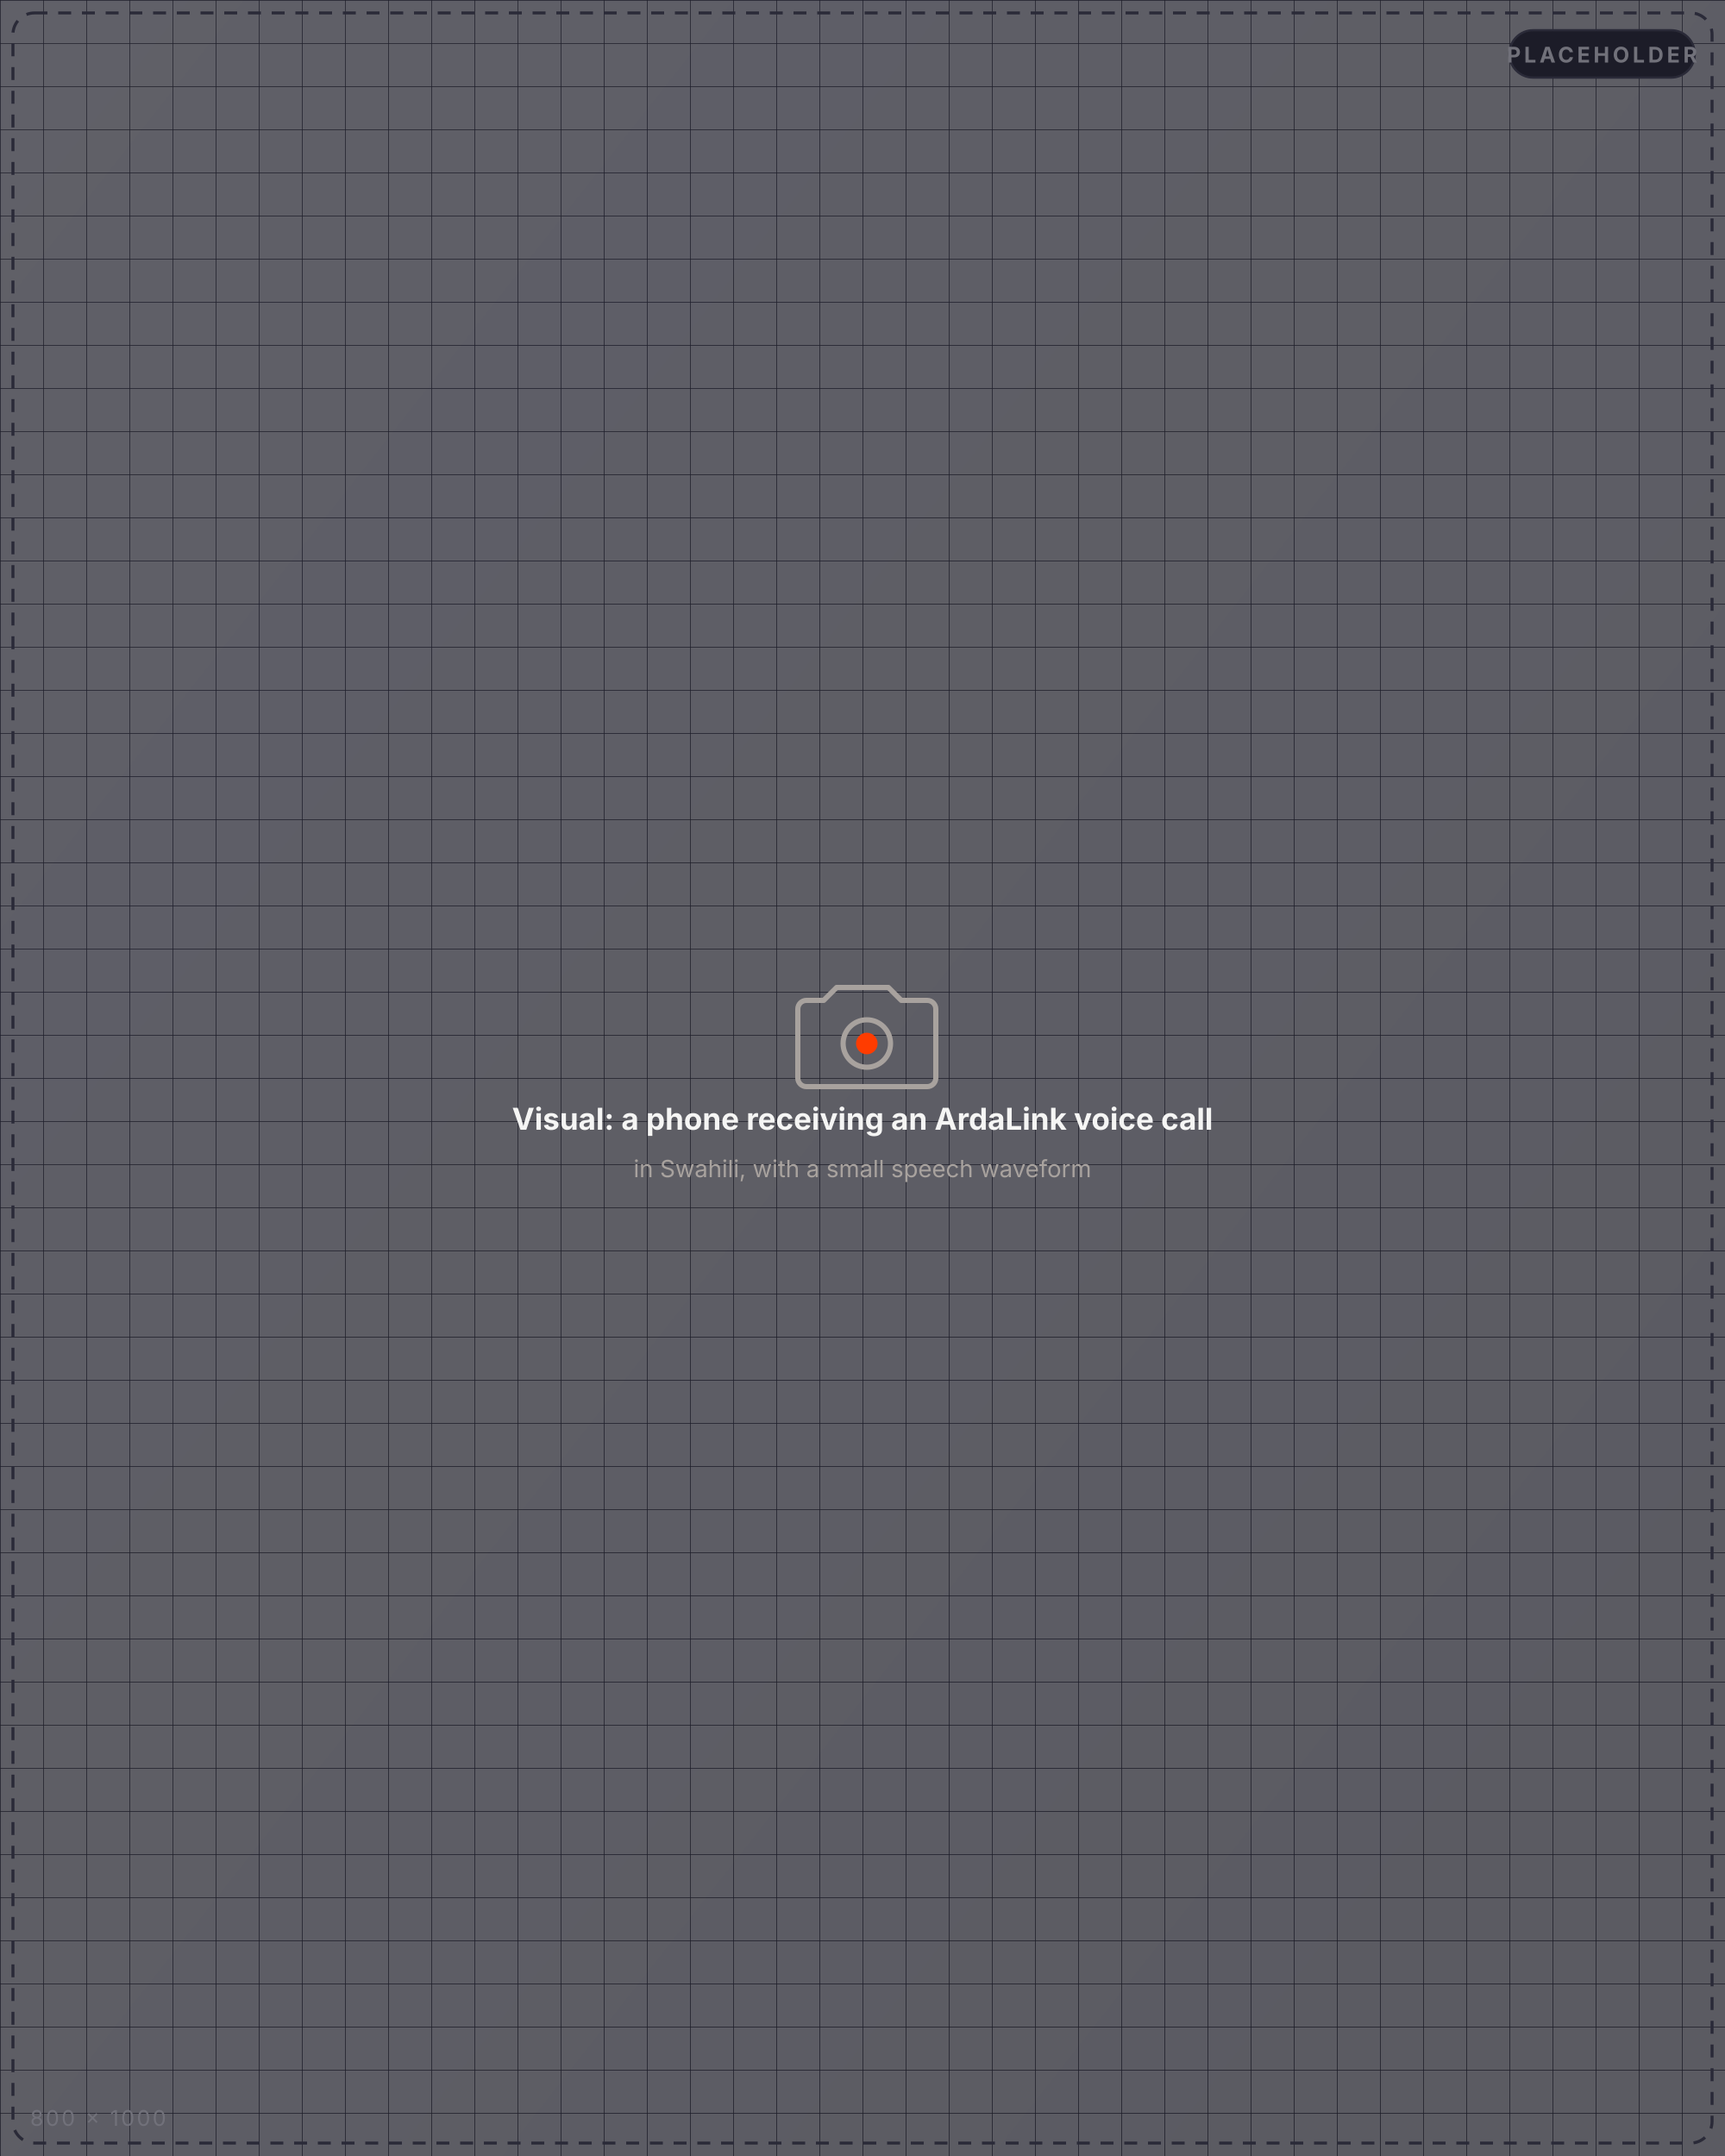
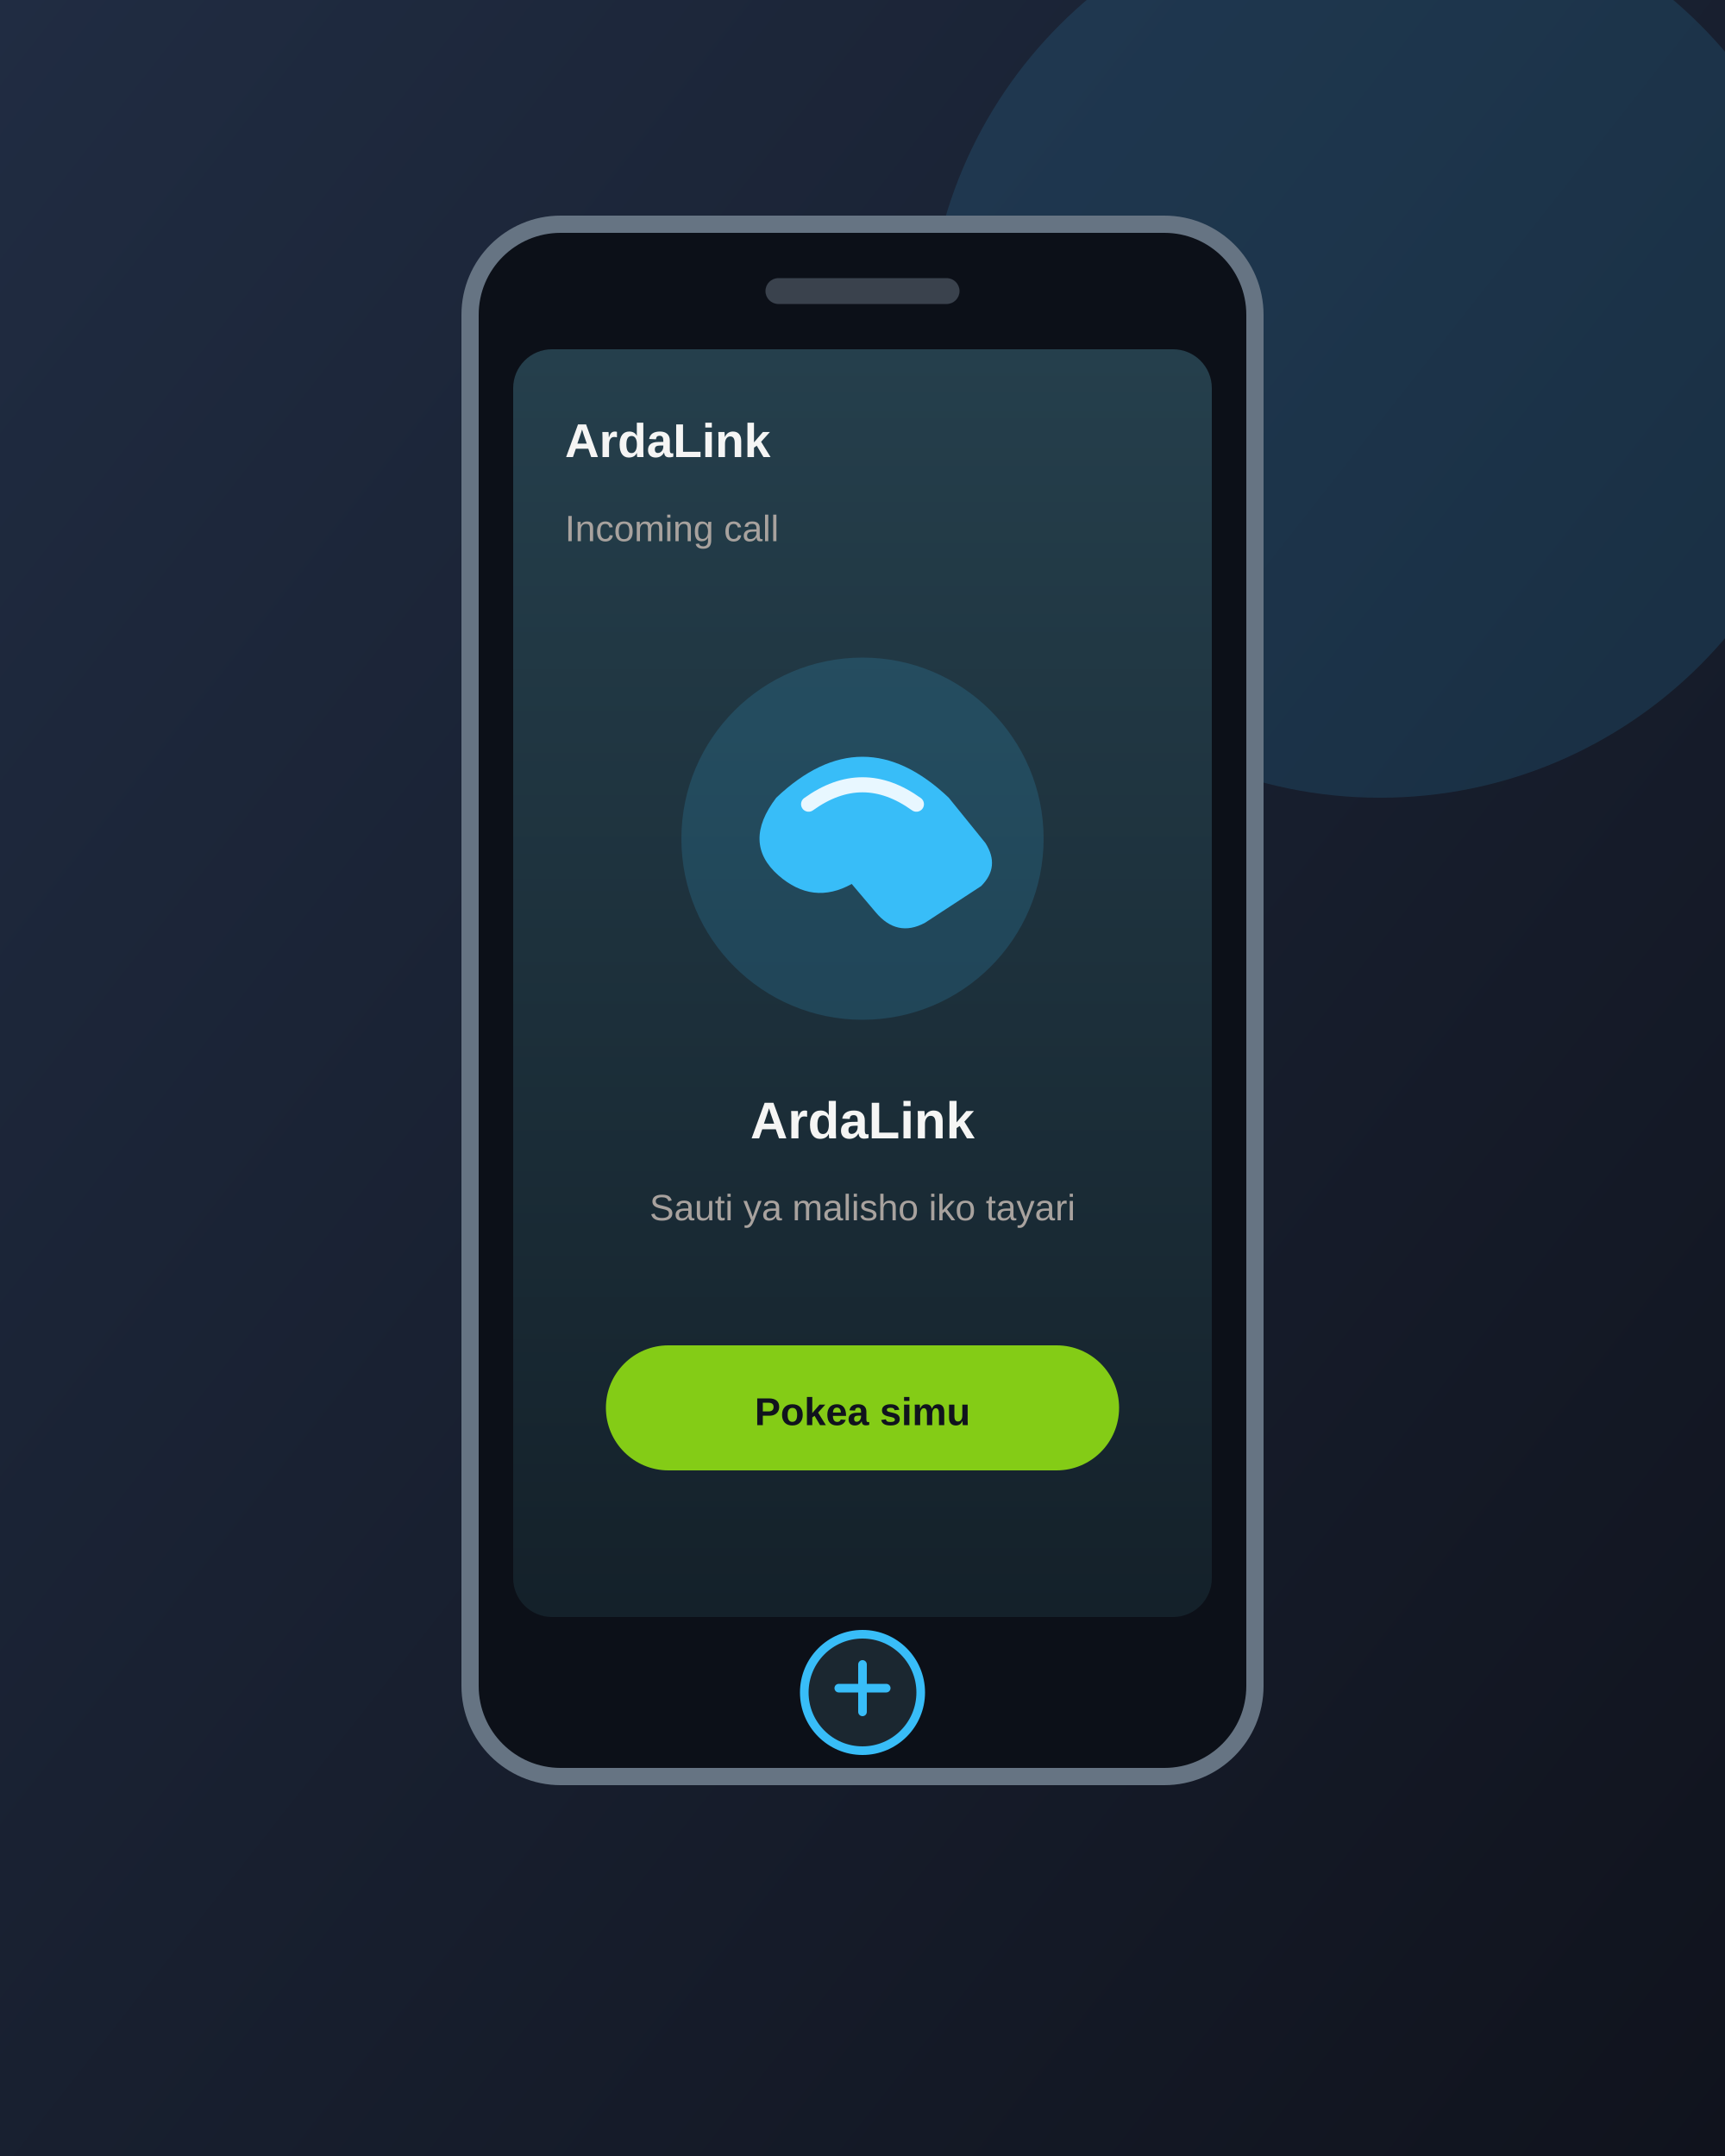
<svg xmlns="http://www.w3.org/2000/svg" viewBox="0 0 800 1000" preserveAspectRatio="xMidYMid slice">
  <defs>
-     <linearGradient id="phbg" x1="0" y1="0" x2="1" y2="1">
-       <stop offset="0" stop-color="#1C1C28" />
-       <stop offset="1" stop-color="#15151F" />
+     <linearGradient id="bg" x1="0" y1="0" x2="1" y2="1">
+       <stop stop-color="#202c42" />
+       <stop offset="1" stop-color="#10131d" />
    </linearGradient>
-     <pattern id="phgrid" width="20" height="20" patternUnits="userSpaceOnUse">
-       <path d="M 20 0 L 0 0 0 20" fill="none" stroke="#2A2A38" stroke-width="0.6" />
-     </pattern>
+     <linearGradient id="screen" x1="0" y1="0" x2="0" y2="1">
+       <stop stop-color="#253f4c" />
+       <stop offset="1" stop-color="#14212a" />
+     </linearGradient>
  </defs>
-   <rect width="800" height="1000" fill="url(#phgrid)" />
-   <rect width="800" height="1000" fill="url(#phbg)" opacity="0.7" />
-   <rect x="6" y="6" width="788" height="988" rx="10" fill="none" stroke="#2A2A38" stroke-width="1.4" stroke-dasharray="6 5" />
-   <g transform="translate(370.0, 450.0)" fill="none" stroke="#A8A29E" stroke-width="2.4" stroke-linecap="round" stroke-linejoin="round">
-     <path d="M 12 14 L 18 8 L 42 8 L 48 14 L 60 14 A 4 4 0 0 1 64 18 L 64 50 A 4 4 0 0 1 60 54 L 4 54 A 4 4 0 0 1 0 50 L 0 18 A 4 4 0 0 1 4 14 Z" />
-     <circle cx="32" cy="34" r="11" />
-     <circle cx="32" cy="34" r="5" fill="#FF3C00" stroke="none" />
+   <rect width="800" height="1000" fill="url(#bg)" />
+   <circle cx="640" cy="160" r="210" fill="#38bdf8" opacity=".13" />
+   <g transform="translate(218 104)">
+     <rect width="364" height="720" rx="42" fill="#0c1018" stroke="#667483" stroke-width="8" />
+     <rect x="20" y="58" width="324" height="588" rx="18" fill="url(#screen)" />
+     <rect x="137" y="25" width="90" height="12" rx="6" fill="#3a424d" />
+     <circle cx="182" cy="681" r="27" fill="#1b2730" stroke="#38bdf8" stroke-width="4" />
+     <path d="M182 690v-22 M171 679h22" stroke="#38bdf8" stroke-width="4" stroke-linecap="round" />
+     <text x="44" y="108" fill="#f5f5f4" font-family="Arial, sans-serif" font-size="22" font-weight="700">ArdaLink</text>
+     <text x="44" y="147" fill="#a8a29e" font-family="Arial, sans-serif" font-size="17">Incoming call</text>
+     <circle cx="182" cy="285" r="84" fill="#38bdf8" opacity=".16" />
+     <path d="M142 266 Q182 228 222 266 L239 287 Q246 298 237 307 L211 324 Q198 331 188 319 L177 306 Q159 316 143 302 Q126 287 142 266Z" fill="#38bdf8" />
+     <path d="M157 269 Q182 251 207 269" fill="none" stroke="#e8f7ff" stroke-width="7" stroke-linecap="round" />
+     <text x="182" y="424" text-anchor="middle" fill="#f5f5f4" font-family="Arial, sans-serif" font-size="24" font-weight="700">ArdaLink</text>
+     <text x="182" y="462" text-anchor="middle" fill="#a8a29e" font-family="Arial, sans-serif" font-size="17">Sauti ya malisho iko tayari</text>
+     <rect x="63" y="520" width="238" height="58" rx="29" fill="#84cc16" />
+     <text x="182" y="557" text-anchor="middle" fill="#10131d" font-family="Arial, sans-serif" font-size="18" font-weight="700">Pokea simu</text>
  </g>
-   <text x="400.0" y="524.0" text-anchor="middle" font-family="Inter, system-ui, sans-serif" font-size="14" font-weight="700" fill="#F5F5F4">Visual: a phone receiving an ArdaLink voice call</text>
-   <text x="400.0" y="546.0" text-anchor="middle" font-family="Inter, system-ui, sans-serif" font-size="11" fill="#A8A29E">in Swahili, with a small speech waveform</text>
-   <g transform="translate(700, 14)">
-     <rect x="0" y="0" width="86" height="22" rx="11" fill="#1C1C28" stroke="#2A2A38" />
-     <text x="43" y="15" text-anchor="middle" font-family="Inter, system-ui, sans-serif" font-size="10" font-weight="700" letter-spacing="1.5" fill="#71717A">PLACEHOLDER</text>
-   </g>
-   <text x="14" y="986" font-family="Inter, system-ui, sans-serif" font-size="10" fill="#71717A" letter-spacing="1">800 × 1000</text>
</svg>
